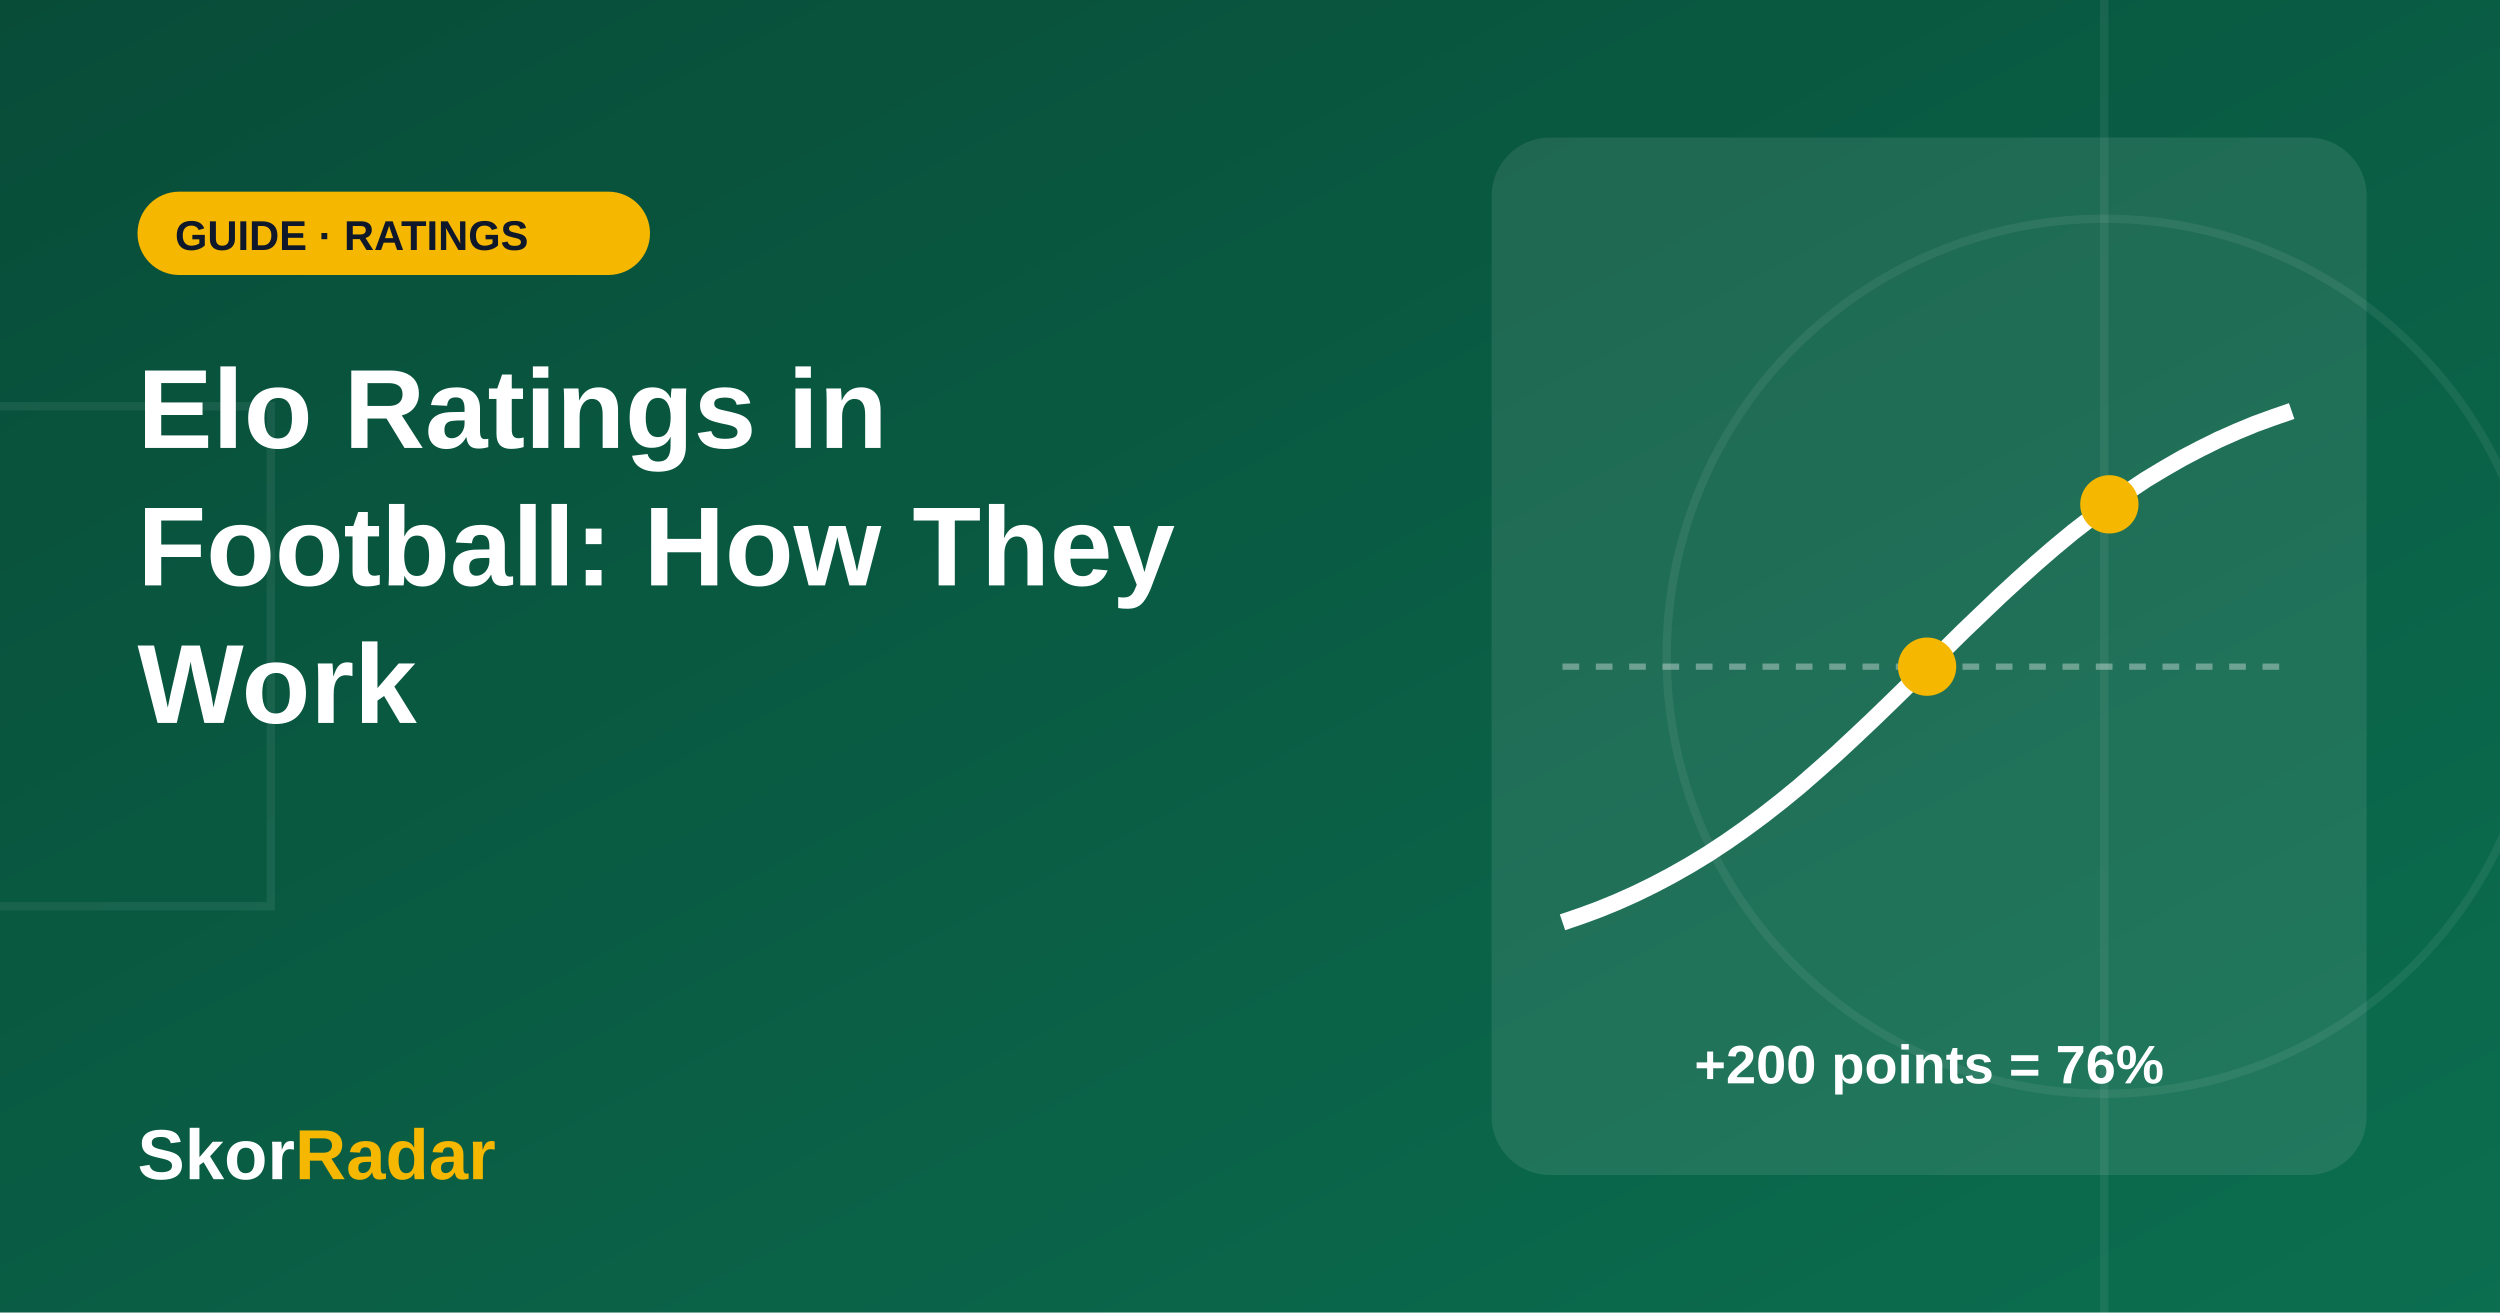
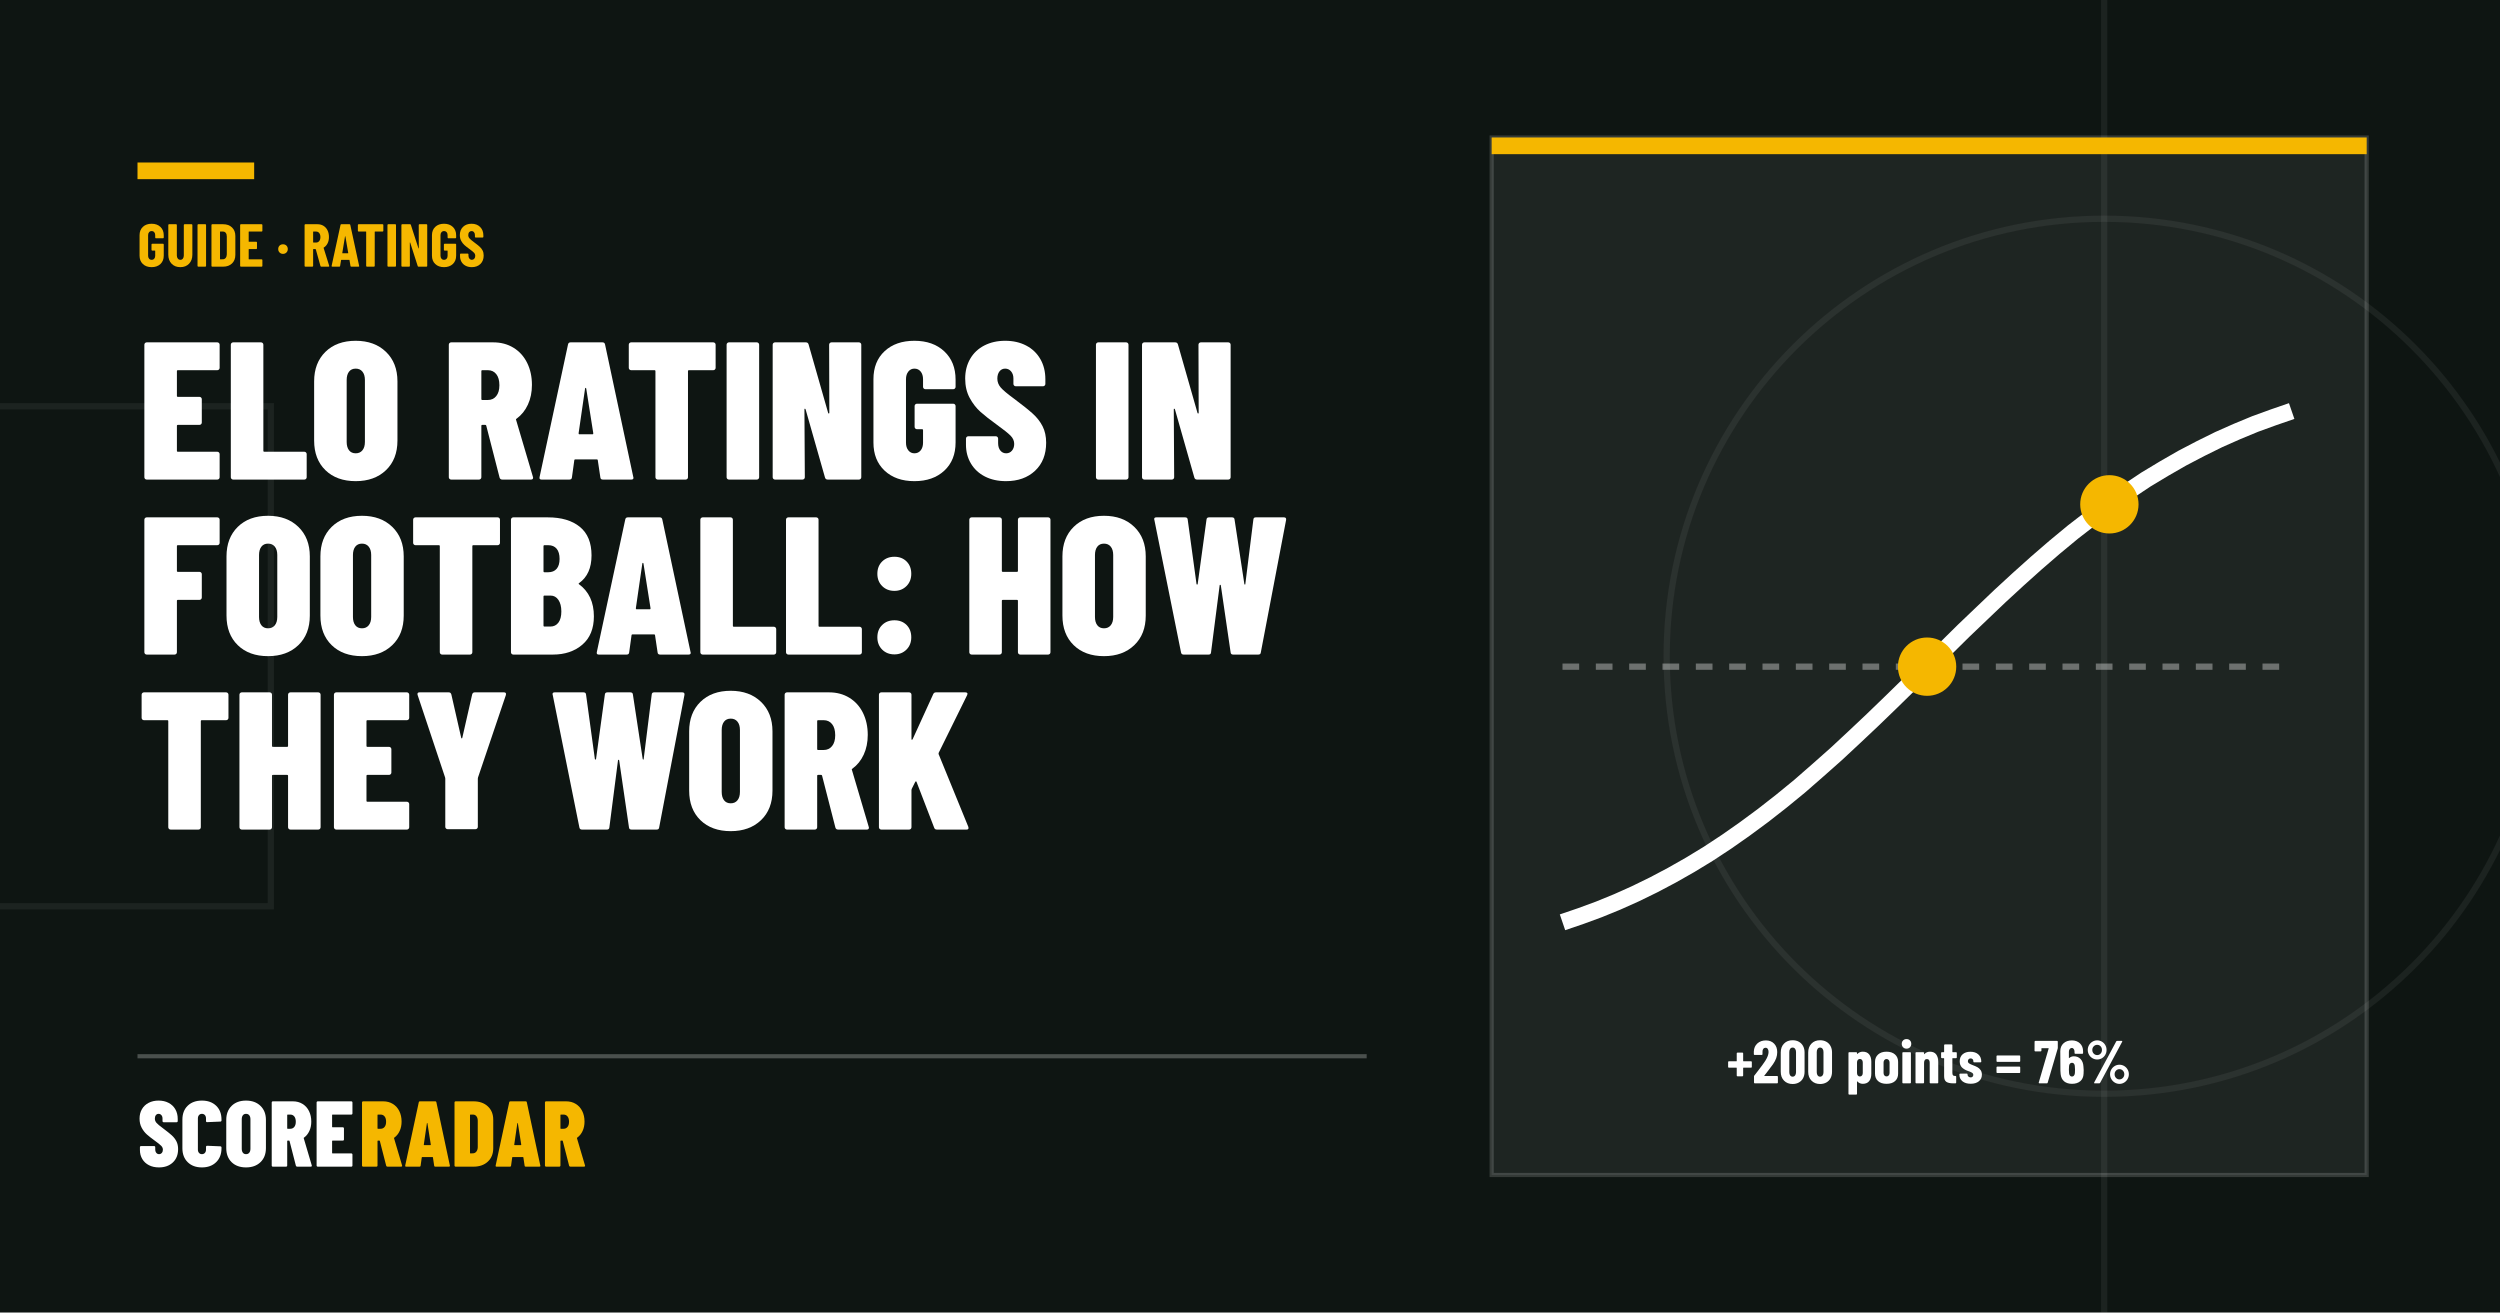
<svg xmlns="http://www.w3.org/2000/svg" viewBox="0 0 1200 630" width="1200" height="630" role="img" aria-label="Elo Ratings in Football: How They Work">
  <defs>
-     <linearGradient id="bg" x1="0" y1="0" x2="1" y2="1">
-       <stop offset="0" stop-color="#084c38" />
-       <stop offset="1" stop-color="#0b6e4f" />
-     </linearGradient>
+     <path id="g0" d="M403-364Q408-364 411.5-360.5Q415-357 415-352L415-352L415-270Q415-265 411.5-261.5Q408-258 403-258L403-258L277-258Q272-258 272-253L272-253L272-128Q272-123 268.5-119.5Q265-116 260-116L260-116L178-116Q173-116 169.5-119.5Q166-123 166-128L166-128L166-253Q166-258 161-258L161-258L36-258Q31-258 27.5-261.5Q24-265 24-270L24-270L24-352Q24-357 27.5-360.5Q31-364 36-364L36-364L161-364Q166-364 166-369L166-369L166-495Q166-500 169.5-503.5Q173-507 178-507L178-507L260-507Q265-507 268.5-503.5Q272-500 272-495L272-495L272-369Q272-364 277-364L277-364L403-364Z" />
+     <path id="g1" d="M197-127Q195-125 196-123Q197-121 200-121L200-121L409-121Q414-121 417.5-117.5Q421-114 421-109L421-109L421-12Q421-7 417.5-3.5Q414 0 409 0L409 0L39 0Q34 0 30.5-3.5Q27-7 27-12L27-12L27-113Q27-122 32-128L32-128Q72-181 88-200L88-200Q176-313 213-371L213-371Q267-457 267-516L267-516Q267-550 253.5-568.5Q240-587 217-587L217-587Q194-587 180-568.5Q166-550 167-521L167-521L167-480Q167-475 163.5-471.5Q160-468 155-468L155-468L36-468Q31-468 27.5-471.5Q24-475 24-480L24-480L24-527Q28-609 83-658.5Q138-708 223-708L223-708Q307-708 358.5-655Q410-602 410-515L410-515Q410-463 393.5-416Q377-369 340-315L340-315Q312-274 244-187L244-187L197-127Z" />
+     <path id="g2" d="M226 11Q138 11 84-44.5Q30-100 30-191L30-191L30-509Q30-600 84-655.5Q138-711 226-711L226-711Q284-711 329-686Q374-661 398.5-615Q423-569 423-509L423-509L423-191Q423-131 398.5-85Q374-39 329-14Q284 11 226 11L226 11ZM226-110Q251-110 266.5-130Q282-150 282-183L282-183L282-517Q282-550 266.5-570Q251-590 226-590L226-590Q201-590 186-570Q171-550 171-517L171-517L171-183Q171-150 186-130Q201-110 226-110L226-110Z" />
+     <path id="g3" d="M278-522Q347-522 382.5-477.5Q418-433 418-355L418-355L418-160Q418-79 382-35.5Q346 8 278 8L278 8Q256 8 232-0.5Q208-9 188-31L188-31Q186-34 184-33Q182-32 182-29L182-29L182 174Q182 179 178.5 182.5Q175 186 170 186L170 186L53 186Q48 186 44.5 182.5Q41 179 41 174L41 174L41-502Q41-507 44.5-510.5Q48-514 53-514L53-514L170-514Q175-514 178.5-510.5Q182-507 182-502L182-502L182-486Q182-484 184-484L184-484Q188-484 192-489L192-489Q226-522 278-522L278-522ZM277-344Q277-370 264-386Q251-402 229-402L229-402Q208-402 195-386Q182-370 182-344L182-344L182-171Q182-145 195-129Q208-113 229-113L229-113Q251-113 264-129Q277-145 277-171L277-171L277-344Z" />
+     <path id="g4" d="M221 8Q132 8 81.5-37Q31-82 31-160L31-160L31-354Q31-430 82-476Q133-522 221-522L221-522Q310-522 361-476Q412-430 412-354L412-354L412-160Q412-82 361.5-37Q311 8 221 8L221 8ZM221-114Q243-114 257-130Q271-146 271-171L271-171L271-344Q271-369 257-385Q243-401 221-401L221-401Q199-401 185.5-385Q172-369 172-344L172-344L172-171Q172-146 185.5-130Q199-114 221-114L221-114Z" />
+     <path id="g5" d="M109-572Q75-572 52.5-594.5Q30-617 30-651L30-651Q30-686 52-708Q74-730 109-730L109-730Q144-730 165.5-708Q187-686 187-651L187-651Q187-617 165-594.5Q143-572 109-572L109-572ZM52 0Q47 0 43.5-3.5Q40-7 40-12L40-12L40-502Q40-507 43.5-510.5Q47-514 52-514L52-514L169-514Q174-514 177.5-510.5Q181-507 181-502L181-502L181-12Q181-7 177.5-3.5Q174 0 169 0L169 0L52 0Z" />
+     <path id="g6" d="M277-522Q345-522 379-477Q413-432 413-351L413-351L413-12Q413-7 409.5-3.5Q406 0 401 0L401 0L284 0Q279 0 275.5-3.5Q272-7 272-12L272-12L272-340Q272-369 260.5-385Q249-401 227-401L227-401Q204-401 191.5-384.5Q179-368 179-338L179-338L179-12Q179-7 175.5-3.5Q172 0 167 0L167 0L50 0Q45 0 41.5-3.5Q38-7 38-12L38-12L38-502Q38-507 41.5-510.5Q45-514 50-514L50-514L167-514Q172-514 175.5-510.5Q179-507 179-502L179-502L179-483Q179-480 181.5-480Q184-480 188-484L188-484Q220-522 277-522L277-522Z" />
+     <path id="g7" d="M272-427Q272-422 268.5-418.5Q265-415 260-415L260-415L204-415Q199-415 199-410L199-410L199-172Q199-143 210-132Q221-121 243-122L243-122L250-122Q255-122 258.5-118.5Q262-115 262-110L262-110L262-12Q262-7 258.5-3.5Q255 0 250 0L250 0L210 0Q137 0 100-24.5Q63-49 63-118L63-118L63-410Q63-415 58-415L58-415L25-415Q20-415 16.5-418.5Q13-422 13-427L13-427L13-502Q13-507 16.5-510.5Q20-514 25-514L25-514L58-514Q63-514 63-519L63-519L63-630Q63-635 66.5-638.5Q70-642 75-642L75-642L187-642Q192-642 195.5-638.5Q199-635 199-630L199-630L199-519Q199-514 204-514L204-514L260-514Q265-514 268.5-510.5Q272-507 272-502L272-502L272-427Z" />
+     <path id="g8" d="M210 7Q125 7 74.5-33.5Q24-74 24-142L24-142L24-149Q24-154 27.5-157.5Q31-161 36-161L36-161L146-161Q151-161 154.5-157.5Q158-154 158-149L158-149L158-146Q158-125 173-111.5Q188-98 210-98L210-98Q230-98 241.5-109.5Q253-121 253-139L253-139Q253-161 234-173.5Q215-186 191.5-194.5Q168-203 159-206L159-206Q104-226 66.5-261.5Q29-297 29-364L29-364Q29-437 77-479Q125-521 205-521L205-521Q288-521 336.5-477Q385-433 385-358L385-358Q385-353 381.5-349.5Q378-346 373-346L373-346L266-346Q261-346 257.5-349.5Q254-353 254-358L254-358L254-366Q254-386 241.5-398.5Q229-411 209-411L209-411Q188-411 176-397.5Q164-384 164-366L164-366Q164-342 184.5-328.5Q205-315 247-299L247-299Q290-283 320.5-266.5Q351-250 373-219.5Q395-189 395-143L395-143Q395-74 344.5-33.5Q294 7 210 7L210 7Z" />
+     <path id="g9" d="M36-354Q31-354 27.5-357.5Q24-361 24-366L24-366L24-448Q24-453 27.5-456.5Q31-460 36-460L36-460L403-460Q408-460 411.5-456.5Q415-453 415-448L415-448L415-366Q415-361 411.5-357.5Q408-354 403-354L403-354L36-354ZM36-170Q31-170 27.5-173.5Q24-177 24-182L24-182L24-264Q24-269 27.5-272.5Q31-276 36-276L36-276L403-276Q408-276 411.5-272.5Q415-269 415-264L415-264L415-182Q415-177 411.5-173.5Q408-170 403-170L403-170L36-170Z" />
+     <path id="g10" d="M93 0Q87 0 84-4Q81-8 83-14L83-14L246-573Q248-579 242-579L242-579L132-579Q127-579 127-574L127-574L127-539Q127-534 123.5-530.5Q120-527 115-527L115-527L25-527Q20-527 16.5-530.5Q13-534 13-539L13-539L14-688Q14-693 17.5-696.5Q21-700 26-700L26-700L385-700Q390-700 393.5-696.5Q397-693 397-688L397-688L397-586Q397-582 395-572L395-572L230-10Q227 0 217 0L217 0L93 0Z" />
+     <path id="g11" d="M413-277Q417-253 417-218L417-218Q417-196 415-158L415-158Q412-79 361-35.5Q310 8 225 8L225 8Q145 8 95.5-32Q46-72 37-151L37-151Q33-172 33-206L33-206L31-529Q31-611 83.5-659.5Q136-708 223-708L223-708Q304-708 355.5-659Q407-610 407-529L407-529L407-499Q407-494 403.5-490.5Q400-487 395-487L395-487L278-487Q273-487 269.5-490.5Q266-494 266-499L266-499L266-521Q266-548 253-566Q240-584 223-584L223-584Q201-584 187-566.5Q173-549 173-521L173-521L173-420Q173-417 175-416.5Q177-416 179-418L179-418Q212-446 254-446L254-446Q324-446 366.5-400Q409-354 413-277L413-277ZM272-169Q274-217 274-228L274-228Q274-255 270-290L270-290Q267-313 255-326Q243-339 224-339L224-339Q204-339 191.5-325.5Q179-312 176-288L176-288Q173-249 173-228L173-228Q173-204 176-166L176-166Q179-140 191.5-126Q204-112 224-112L224-112Q244-112 256.5-127Q269-142 272-169L272-169Z" />
+     <path id="g12" d="M200-393Q158-393 122-414Q86-435 65-471.5Q44-508 44-551L44-551Q44-594 65-630Q86-666 122-687.5Q158-709 200-709L200-709Q242-709 277.5-687.5Q313-666 333.5-630Q354-594 354-551L354-551Q354-508 333.5-471.5Q313-435 277.5-414Q242-393 200-393L200-393ZM158 0Q151 0 149-4Q147-8 150-14L150-14L514-692Q518-700 529-700L529-700L604-700Q611-700 613-696Q615-692 612-686L612-686L248-8Q244 0 233 0L233 0L158 0ZM200-466Q234-466 256.5-491Q279-516 279-551L279-551Q279-586 256-610.5Q233-635 200-635L200-635Q166-635 142.5-610.5Q119-586 119-551L119-551Q119-515 142.5-490.5Q166-466 200-466L200-466ZM567 9Q525 9 489.5-12.5Q454-34 433-70.5Q412-107 412-150L412-150Q412-193 433-229Q454-265 489.5-286Q525-307 567-307L567-307Q609-307 644.5-286Q680-265 701-229Q722-193 722-150L722-150Q722-107 701-70.5Q680-34 644.5-12.5Q609 9 567 9L567 9ZM567-65Q601-65 624-90Q647-115 647-150L647-150Q647-185 623.5-209.5Q600-234 567-234L567-234Q533-234 510-209.5Q487-185 487-150L487-150Q487-114 510-89.5Q533-65 567-65L567-65Z" />
+     <path id="g13" d="M233 8Q143 8 88.5-43.5Q34-95 34-181L34-181L34-519Q34-605 88.5-656.5Q143-708 233-708L233-708Q323-708 378-656Q433-604 433-518L433-518L433-480Q433-475 429.5-471.5Q426-468 421-468L421-468L304-468Q299-468 295.5-471.5Q292-475 292-480L292-480L292-520Q292-550 276-568.5Q260-587 233-587L233-587Q207-587 191-568.5Q175-550 175-520L175-520L175-180Q175-150 191-131.5Q207-113 233-113L233-113Q260-113 276-131.5Q292-150 292-180L292-180L292-260Q292-265 287-265L287-265L243-265Q238-265 234.5-268.5Q231-272 231-277L231-277L231-366Q231-371 234.5-374.5Q238-378 243-378L243-378L421-378Q426-378 429.5-374.5Q433-371 433-366L433-366L433-181Q433-95 378-43.5Q323 8 233 8L233 8Z" />
+     <path id="g14" d="M240 8Q150 8 95.5-48.5Q41-105 41-199L41-199L41-688Q41-693 44.5-696.5Q48-700 53-700L53-700L170-700Q175-700 178.5-696.5Q182-693 182-688L182-688L182-185Q182-153 198-133Q214-113 240-113L240-113Q266-113 281.5-133Q297-153 297-185L297-185L297-688Q297-693 300.5-696.5Q304-700 309-700L309-700L426-700Q431-700 434.5-696.5Q438-693 438-688L438-688L438-199Q438-105 383.5-48.5Q329 8 240 8L240 8Z" />
+     <path id="g15" d="M56 0Q51 0 47.5-3.5Q44-7 44-12L44-12L44-688Q44-693 47.5-696.5Q51-700 56-700L56-700L173-700Q178-700 181.5-696.5Q185-693 185-688L185-688L185-12Q185-7 181.5-3.5Q178 0 173 0L173 0L56 0Z" />
+     <path id="g16" d="M56 0Q51 0 47.5-3.5Q44-7 44-12L44-12L44-688Q44-693 47.5-696.5Q51-700 56-700L56-700L237-700Q328-700 383-647Q438-594 438-506L438-506L438-194Q438-106 383-53Q328 0 237 0L237 0L56 0ZM185-126Q185-121 190-121L190-121L235-122Q262-123 279-145Q296-167 297-203L297-203L297-497Q297-535 280-557Q263-579 234-579L234-579L190-579Q185-579 185-574L185-574L185-126Z" />
+     <path id="g17" d="M411-591Q411-586 407.5-582.5Q404-579 399-579L399-579L190-579Q185-579 185-574L185-574L185-416Q185-411 190-411L190-411L310-411Q315-411 318.5-407.5Q322-404 322-399L322-399L322-302Q322-297 318.5-293.5Q315-290 310-290L310-290L190-290Q185-290 185-285L185-285L185-126Q185-121 190-121L190-121L399-121Q404-121 407.5-117.5Q411-114 411-109L411-109L411-12Q411-7 407.5-3.5Q404 0 399 0L399 0L56 0Q51 0 47.5-3.5Q44-7 44-12L44-12L44-688Q44-693 47.5-696.5Q51-700 56-700L56-700L399-700Q404-700 407.5-696.5Q411-693 411-688L411-688L411-591Z" />
+     <path id="g18" d="M113-211Q79-211 56.5-233.5Q34-256 34-290L34-290Q34-325 56-347Q78-369 113-369L113-369Q148-369 170-347Q192-325 192-290L192-290Q192-256 169.5-233.5Q147-211 113-211L113-211Z" />
+     <path id="g19" d="M320 0Q309 0 306-10L306-10L229-286Q227-290 224-290L224-290L190-290Q185-290 185-285L185-285L185-12Q185-7 181.5-3.5Q178 0 173 0L173 0L56 0Q51 0 47.5-3.5Q44-7 44-12L44-12L44-688Q44-693 47.5-696.5Q51-700 56-700L56-700L258-700Q313-700 356-673.5Q399-647 422.5-599Q446-551 446-489L446-489Q446-430 423.5-385Q401-340 361-315L361-315Q359-314 358-312.5Q357-311 358-309L358-309L450-14L451-10Q451 0 440 0L440 0L320 0ZM190-579Q185-579 185-574L185-574L185-403Q185-398 190-398L190-398L235-398Q266-398 285.5-422.5Q305-447 305-488L305-488Q305-530 285.5-554.5Q266-579 235-579L235-579L190-579Z" />
+     <path id="g20" d="M338 0Q326 0 325-11L325-11L309-107Q309-112 303-112L303-112L176-112Q170-112 170-107L170-107L154-11Q153 0 141 0L141 0L24 0Q11 0 14-13L14-13L161-689Q163-700 174-700L174-700L309-700Q320-700 322-689L322-689L468-13L469-9Q469 0 458 0L458 0L338 0ZM190-226Q190-221 194-221L194-221L284-221Q289-221 288-226L288-226L241-499Q240-502 238-502Q236-502 235-499L235-499L190-226Z" />
+     <path id="g21" d="M432-700Q437-700 440.5-696.5Q444-693 444-688L444-688L444-591Q444-586 440.5-582.5Q437-579 432-579L432-579L307-579Q302-579 302-574L302-574L302-12Q302-7 298.5-3.5Q295 0 290 0L290 0L173 0Q168 0 164.5-3.5Q161-7 161-12L161-12L161-574Q161-579 156-579L156-579L36-579Q31-579 27.5-582.5Q24-586 24-591L24-591L24-688Q24-693 27.5-696.5Q31-700 36-700L36-700L432-700Z" />
+     <path id="g22" d="M330-688Q330-693 333.5-696.5Q337-700 342-700L342-700L458-700Q463-700 466.5-696.5Q470-693 470-688L470-688L470-12Q470-7 466.5-3.5Q463 0 458 0L458 0L326 0Q316 0 313-10L313-10L189-397Q188-400 185.5-399.5Q183-399 183-396L183-396L184-12Q184-7 180.5-3.5Q177 0 172 0L172 0L56 0Q51 0 47.5-3.5Q44-7 44-12L44-12L44-688Q44-693 47.5-696.5Q51-700 56-700L56-700L187-700Q197-700 200-690L200-690L325-303Q326-300 328.5-300.5Q331-301 331-304L331-304L330-688Z" />
+     <path id="g23" d="M224 8Q166 8 122-15Q78-38 54-79.5Q30-121 30-175L30-175L30-204Q30-209 33.5-212.5Q37-216 42-216L42-216L157-216Q162-216 165.5-212.5Q169-209 169-204L169-204L169-182Q169-151 185-132Q201-113 225-113L225-113Q249-113 265-131Q281-149 281-178L281-178Q281-208 261-229.5Q241-251 183-293L183-293Q133-329 102-357Q71-385 49-426Q27-467 27-521L27-521Q27-606 80-657Q133-708 220-708L220-708Q308-708 361.5-655Q415-602 415-516L415-516L415-492Q415-487 411.5-483.5Q408-480 403-480L403-480L288-480Q283-480 279.5-483.5Q276-487 276-492L276-492L276-519Q276-550 260.5-568.5Q245-587 220-587L220-587Q196-587 181-569.5Q166-552 166-521L166-521Q166-491 185-468Q204-445 260-404L260-404Q322-358 353.5-329.5Q385-301 402.5-266.5Q420-232 420-184L420-184Q420-96 366-44Q312 8 224 8L224 8Z" />
+     <path id="g24" d="M419-570Q419-565 415.5-561.5Q412-558 407-558L407-558L206-558Q201-558 201-553L201-553L201-427Q201-422 206-422L206-422L316-422Q321-422 324.5-418.5Q328-415 328-410L328-410L328-291Q328-286 324.5-282.5Q321-279 316-279L316-279L206-279Q201-279 201-274L201-274L201-147Q201-142 206-142L206-142L407-142Q412-142 415.5-138.5Q419-135 419-130L419-130L419-12Q419-7 415.5-3.5Q412 0 407 0L407 0L47 0Q42 0 38.5-3.5Q35-7 35-12L35-12L35-688Q35-693 38.5-696.5Q42-700 47-700L47-700L407-700Q412-700 415.5-696.5Q419-693 419-688L419-688L419-570Z" />
+     <path id="g25" d="M47 0Q42 0 38.5-3.5Q35-7 35-12L35-12L35-688Q35-693 38.5-696.5Q42-700 47-700L47-700L189-700Q194-700 197.5-696.5Q201-693 201-688L201-688L201-147Q201-142 206-142L206-142L410-142Q415-142 418.5-138.5Q422-135 422-130L422-130L422-12Q422-7 418.5-3.5Q415 0 410 0L410 0L47 0Z" />
+     <path id="g26" d="M239 8Q142 8 84.5-48Q27-104 27-199L27-199L27-501Q27-595 84.5-651.5Q142-708 239-708L239-708Q335-708 393.5-651.5Q452-595 452-501L452-501L452-199Q452-104 393.5-48Q335 8 239 8L239 8ZM239-134Q261-134 273.5-149.5Q286-165 286-192L286-192L286-508Q286-535 273.5-550.5Q261-566 239-566L239-566Q217-566 205-550.5Q193-535 193-508L193-508L193-192Q193-165 205-149.5Q217-134 239-134L239-134Z" />
+     <path id="g27" d="M308 0Q297 0 294-10L294-10L226-275Q225-279 221-279L221-279L206-279Q201-279 201-274L201-274L201-12Q201-7 197.5-3.5Q194 0 189 0L189 0L47 0Q42 0 38.5-3.5Q35-7 35-12L35-12L35-688Q35-693 38.5-696.5Q42-700 47-700L47-700L262-700Q320-700 365-672.5Q410-645 434.5-595.5Q459-546 459-483L459-483Q459-427 438.5-382.5Q418-338 381-311L381-311Q379-310 378-308.5Q377-307 378-305L378-305L464-14L465-10Q465 0 454 0L454 0L308 0ZM206-558Q201-558 201-553L201-553L201-411Q201-406 206-406L206-406L234-406Q261-406 277-426Q293-446 293-481L293-481Q293-518 277-538Q261-558 234-558L234-558L206-558Z" />
+     <path id="g28" d="M338 0Q326 0 325-11L325-11L312-98Q312-103 306-103L306-103L198-103Q192-103 192-98L192-98L180-11Q179 0 167 0L167 0L25 0Q12 0 15-13L15-13L160-689Q162-700 173-700L173-700L336-700Q347-700 349-689L349-689L493-13L494-9Q494 0 483 0L483 0L338 0ZM214-236Q214-231 218-231L218-231L285-231Q289-231 289-236L289-236L253-464Q252-468 250-468Q248-468 247-464L247-464L214-236Z" />
+     <path id="g29" d="M452-700Q457-700 460.5-696.5Q464-693 464-688L464-688L464-570Q464-565 460.5-561.5Q457-558 452-558L452-558L328-558Q323-558 323-553L323-553L323-12Q323-7 319.5-3.5Q316 0 311 0L311 0L169 0Q164 0 160.5-3.5Q157-7 157-12L157-12L157-553Q157-558 152-558L152-558L33-558Q28-558 24.5-561.5Q21-565 21-570L21-570L21-688Q21-693 24.5-696.5Q28-700 33-700L33-700L452-700Z" />
+     <path id="g30" d="M47 0Q42 0 38.5-3.5Q35-7 35-12L35-12L35-688Q35-693 38.5-696.5Q42-700 47-700L47-700L189-700Q194-700 197.5-696.5Q201-693 201-688L201-688L201-12Q201-7 197.5-3.5Q194 0 189 0L189 0L47 0Z" />
+     <path id="g31" d="M323-688Q323-693 326.5-696.5Q330-700 335-700L335-700L475-700Q480-700 483.5-696.5Q487-693 487-688L487-688L487-12Q487-7 483.5-3.5Q480 0 475 0L475 0L316 0Q305 0 302-10L302-10L203-358Q202-361 199.5-361.5Q197-362 197-358L197-358L199-12Q199-7 195.5-3.5Q192 0 187 0L187 0L47 0Q42 0 38.5-3.5Q35-7 35-12L35-12L35-688Q35-693 38.5-696.5Q42-700 47-700L47-700L204-700Q215-700 218-690L218-690L318-340Q319-337 321.5-337Q324-337 324-341L324-341L323-688Z" />
+     <path id="g32" d="M236 8Q141 8 84-45.5Q27-99 27-189L27-189L27-512Q27-602 84-655Q141-708 236-708L236-708Q331-708 388.5-654Q446-600 446-510L446-510L446-473Q446-468 442.5-464.5Q439-461 434-461L434-461L292-461Q287-461 283.5-464.5Q280-468 280-473L280-473L280-512Q280-536 268-551Q256-566 236-566L236-566Q217-566 205-551Q193-536 193-512L193-512L193-188Q193-164 205-149Q217-134 236-134L236-134Q256-134 268-149Q280-164 280-188L280-188L280-252Q280-257 275-257L275-257L249-257Q244-257 240.5-260.5Q237-264 237-269L237-269L237-375Q237-380 240.5-383.5Q244-387 249-387L249-387L434-387Q439-387 442.5-383.5Q446-380 446-375L446-375L446-189Q446-99 388.5-45.5Q331 8 236 8L236 8Z" />
+     <path id="g33" d="M230 8Q169 8 123-15.5Q77-39 51.5-81.5Q26-124 26-178L26-178L26-209Q26-214 29.5-217.5Q33-221 38-221L38-221L178-221Q183-221 186.5-217.5Q190-214 190-209L190-209L190-186Q190-162 201.5-148Q213-134 231-134L231-134Q249-134 260.5-147.5Q272-161 272-182L272-182Q272-205 254-223.5Q236-242 182-281L182-281Q132-317 100-345.5Q68-374 45-416.5Q22-459 22-515L22-515Q22-572 47.5-616Q73-660 119.5-684Q166-708 226-708L226-708Q287-708 333.5-683.5Q380-659 405.5-614.5Q431-570 431-512L431-512L431-488Q431-483 427.5-479.5Q424-476 419-476L419-476L280-476Q275-476 271.5-479.5Q268-483 268-488L268-488L268-516Q268-538 256-552Q244-566 226-566L226-566Q208-566 197-552Q186-538 186-515L186-515Q186-490 203-470Q220-450 272-412L272-412Q335-365 367-336Q399-307 417-271.5Q435-236 435-188L435-188Q435-98 378.5-45Q322 8 230 8L230 8Z" />
+     <path id="g34" d="M419-570Q419-565 415.5-561.5Q412-558 407-558L407-558L206-558Q201-558 201-553L201-553L201-427Q201-422 206-422L206-422L316-422Q321-422 324.5-418.5Q328-415 328-410L328-410L328-291Q328-286 324.5-282.5Q321-279 316-279L316-279L206-279Q201-279 201-274L201-274L201-12Q201-7 197.5-3.5Q194 0 189 0L189 0L47 0Q42 0 38.5-3.5Q35-7 35-12L35-12L35-688Q35-693 38.5-696.5Q42-700 47-700L47-700L407-700Q412-700 415.5-696.5Q419-693 419-688L419-688L419-570Z" />
+     <path id="g35" d="M458-195Q458-101 399-50.5Q340 0 249 0L249 0L47 0Q42 0 38.5-3.5Q35-7 35-12L35-12L35-688Q35-693 38.5-696.5Q42-700 47-700L47-700L223-700Q327-700 386.5-651.5Q446-603 446-506L446-506Q446-410 383-365L383-365Q378-362 382-359L382-359Q458-303 458-195L458-195ZM206-558Q201-558 201-553L201-553L201-425Q201-420 206-420L206-420L225-420Q253-420 268-437.5Q283-455 283-488L283-488Q283-522 268-540Q253-558 225-558L225-558L206-558ZM236-143Q262-143 277-163Q292-183 292-220L292-220Q292-257 277-279Q262-301 237-301L237-301L206-301Q201-301 201-296L201-296L201-148Q201-143 206-143L206-143L236-143Z" />
+     <path id="g36" d="M151-325Q113-325 88.5-349.5Q64-374 64-412L64-412Q64-451 88.5-475Q113-499 151-499L151-499Q189-499 213-475Q237-451 237-412L237-412Q237-374 212.5-349.5Q188-325 151-325L151-325ZM151-1Q113-1 88.5-25.5Q64-50 64-88L64-88Q64-127 88.5-151Q113-175 151-175L151-175Q189-175 213-151Q237-127 237-88L237-88Q237-50 212.5-25.5Q188-1 151-1L151-1Z" />
+     <path id="g37" d="M283-688Q283-693 286.5-696.5Q290-700 295-700L295-700L437-700Q442-700 445.5-696.5Q449-693 449-688L449-688L449-12Q449-7 445.5-3.5Q442 0 437 0L437 0L295 0Q290 0 286.5-3.5Q283-7 283-12L283-12L283-274Q283-279 278-279L278-279L206-279Q201-279 201-274L201-274L201-12Q201-7 197.5-3.5Q194 0 189 0L189 0L47 0Q42 0 38.5-3.5Q35-7 35-12L35-12L35-688Q35-693 38.5-696.5Q42-700 47-700L47-700L189-700Q194-700 197.5-696.5Q201-693 201-688L201-688L201-427Q201-422 206-422L206-422L278-422Q283-422 283-427L283-427L283-688Z" />
+     <path id="g38" d="M167 0Q156 0 154-11L154-11L18-687L17-691Q17-700 28-700L28-700L175-700Q187-700 188-689L188-689L233-360Q234-357 236-357Q238-357 239-360L239-360L284-689Q285-700 297-700L297-700L414-700Q426-700 427-689L427-689L477-360Q478-357 480-357Q482-357 482-360L482-360L523-689Q524-700 535-700L535-700L679-700Q692-700 690-687L690-687L561-11Q560 0 548 0L548 0L420 0Q408 0 407-11L407-11L357-353Q356-356 353.5-356Q351-356 351-353L351-353L307-11Q306 0 295 0L295 0L167 0Z" />
+     <path id="g39" d="M174-2Q169-2 165.5-5.5Q162-9 162-14L162-14L162-260L161-266L21-686Q20-688 20-691L20-691Q20-700 30-700L30-700L180-700Q190-700 193-689L193-689L243-469Q244-465 246-465Q248-465 249-469L249-469L299-689Q302-700 312-700L312-700L462-700Q468-700 470.5-696.5Q473-693 471-686L471-686L329-266L328-260L328-14Q328-9 324.5-5.5Q321-2 316-2L316-2L174-2Z" />
+     <path id="g40" d="M47 0Q42 0 38.5-3.5Q35-7 35-12L35-12L35-688Q35-693 38.5-696.5Q42-700 47-700L47-700L189-700Q194-700 197.5-696.5Q201-693 201-688L201-688L201-462Q201-458 203-458Q205-458 207-461L207-461L312-691Q316-700 326-700L326-700L476-700Q483-700 485.5-696.5Q488-693 485-686L485-686L340-392Q339-388 339-386L339-386L491-14Q492-12 492-8L492-8Q492 0 482 0L482 0L331 0Q320 0 317-9L317-9L227-243Q226-246 224-246Q222-246 220-243L220-243L202-207Q201-205 201-201L201-201L201-12Q201-7 197.5-3.5Q194 0 189 0L189 0L47 0Z" />
+     <path id="g41" d="M236 8Q141 8 84-48Q27-104 27-197L27-197L27-504Q27-598 84-653Q141-708 236-708L236-708Q331-708 388.5-653Q446-598 446-504L446-504L446-495Q446-490 442.5-486.5Q439-483 434-483L434-483L292-477Q280-477 280-489L280-489L280-516Q280-539 268-552.5Q256-566 236-566L236-566Q217-566 205-552.5Q193-539 193-516L193-516L193-183Q193-161 205-147.5Q217-134 236-134L236-134Q256-134 268-147.5Q280-161 280-183L280-183L280-212Q280-217 283.5-220.5Q287-224 292-224L292-224L434-218Q439-218 442.5-214.5Q446-211 446-206L446-206L446-197Q446-104 388.5-48Q331 8 236 8L236 8Z" />
+     <path id="g42" d="M47 0Q42 0 38.5-3.5Q35-7 35-12L35-12L35-688Q35-693 38.5-696.5Q42-700 47-700L47-700L238-700Q334-700 392-646Q450-592 450-503L450-503L450-197Q450-108 392-54Q334 0 238 0L238 0L47 0ZM201-147Q201-142 206-142L206-142L234-143Q255-144 269-161.5Q283-179 284-208L284-208L284-492Q284-522 270-540Q256-558 233-558L233-558L206-558Q201-558 201-553L201-553L201-147Z" />
  </defs>
-   <rect width="1200" height="630" fill="url(#bg)" />
-   <g fill="none" stroke="#fff" stroke-opacity="0.07" stroke-width="4">
+   <rect width="1200" height="630" fill="#0e1512" />
+   <g fill="none" stroke="#fff" stroke-opacity="0.06" stroke-width="3">
    <circle cx="1010" cy="315" r="210" />
    <line x1="1010" y1="0" x2="1010" y2="630" />
    <rect x="-40" y="195" width="170" height="240" />
  </g>
-   <rect x="66" y="92" width="246" height="40" rx="20" fill="#f5b700" />
-   <text x="84" y="120" font-family="Arial, Helvetica, sans-serif" font-size="20" font-weight="700" fill="#0f172a" text-anchor="start">GUIDE · RATINGS</text>
-   <text x="66" y="215" font-family="Arial, Helvetica, sans-serif" font-size="54" font-weight="700" fill="#fff" text-anchor="start">Elo Ratings in</text>
-   <text x="66" y="281" font-family="Arial, Helvetica, sans-serif" font-size="54" font-weight="700" fill="#fff" text-anchor="start">Football: How They</text>
-   <text x="66" y="347" font-family="Arial, Helvetica, sans-serif" font-size="54" font-weight="700" fill="#fff" text-anchor="start">Work</text>
-   <text x="66" y="566" font-family="Arial, Helvetica, sans-serif" font-size="34" font-weight="700" fill="#fff">Skor<tspan fill="#f5b700">Radar</tspan>
-   </text>
-   <rect x="716" y="66" width="420" height="498" rx="28" fill="#fff" fill-opacity="0.09" />
+   <rect x="66" y="78" width="56" height="8" fill="#f5b700" />
+   <g fill="#f5b700" transform="translate(66 128) scale(0.0291)">
+     <use href="#g13" x="0" />
+     <use href="#g14" x="467" />
+     <use href="#g15" x="946" />
+     <use href="#g16" x="1176" />
+     <use href="#g17" x="1649" />
+     <use href="#g18" x="2287" />
+     <use href="#g19" x="2712" />
+     <use href="#g20" x="3188" />
+     <use href="#g21" x="3611" />
+     <use href="#g15" x="4079" />
+     <use href="#g22" x="4309" />
+     <use href="#g13" x="4823" />
+     <use href="#g23" x="5290" />
+   </g>
+   <g fill="#fff" transform="translate(66 230.2) scale(0.0941)">
+     <use href="#g24" x="0" />
+     <use href="#g25" x="441" />
+     <use href="#g26" x="874" />
+     <use href="#g27" x="1553" />
+     <use href="#g28" x="2036" />
+     <use href="#g29" x="2485" />
+     <use href="#g30" x="2970" />
+     <use href="#g31" x="3205" />
+     <use href="#g32" x="3727" />
+     <use href="#g33" x="4200" />
+     <use href="#g30" x="4854" />
+     <use href="#g31" x="5089" />
+   </g>
+   <g fill="#fff" transform="translate(66 314.2) scale(0.0941)">
+     <use href="#g34" x="0" />
+     <use href="#g26" x="427" />
+     <use href="#g26" x="906" />
+     <use href="#g29" x="1385" />
+     <use href="#g35" x="1870" />
+     <use href="#g28" x="2328" />
+     <use href="#g25" x="2836" />
+     <use href="#g25" x="3273" />
+     <use href="#g36" x="3710" />
+     <use href="#g37" x="4208" />
+     <use href="#g26" x="4691" />
+     <use href="#g38" x="5169" />
+   </g>
+   <g fill="#fff" transform="translate(66 398.2) scale(0.0941)">
+     <use href="#g29" x="0" />
+     <use href="#g37" x="485" />
+     <use href="#g24" x="967" />
+     <use href="#g39" x="1408" />
+     <use href="#g38" x="2100" />
+     <use href="#g26" x="2787" />
+     <use href="#g27" x="3266" />
+     <use href="#g40" x="3747" />
+   </g>
+   <rect x="66" y="506" width="590" height="2" fill="#fff" fill-opacity="0.25" />
+   <g fill="#fff" transform="translate(66 560) scale(0.0448)">
+     <use href="#g33" x="0" />
+     <use href="#g41" x="454" />
+     <use href="#g26" x="924" />
+     <use href="#g27" x="1403" />
+     <use href="#g24" x="1884" />
+   </g>
+   <g fill="#f5b700" transform="translate(172.2 560) scale(0.0448)">
+     <use href="#g27" x="0" />
+     <use href="#g28" x="483" />
+     <use href="#g42" x="991" />
+     <use href="#g28" x="1452" />
+     <use href="#g27" x="1960" />
+   </g>
+   <rect x="716" y="66" width="420" height="498" fill="#fff" fill-opacity="0.07" stroke="#fff" stroke-opacity="0.16" stroke-width="2" />
+   <rect x="716" y="66" width="420" height="8" fill="#f5b700" />
  <line x1="750" x2="1100" y1="320" y2="320" stroke="#fff" stroke-opacity="0.35" stroke-width="3" stroke-dasharray="8 8" />
  <polyline points="750,442.7 758.8,439.7 767.5,436.5 776.3,432.9 785,429 793.8,424.7 802.5,420.1 811.3,415.1 820,409.8 828.8,404 837.5,397.9 846.3,391.4 855,384.6 863.8,377.4 872.5,369.8 881.3,362 890,353.9 898.8,345.6 907.5,337.2 916.3,328.6 925,320 933.8,311.4 942.5,302.8 951.3,294.4 960,286.1 968.8,278 977.5,270.2 986.3,262.6 995,255.4 1003.8,248.6 1012.5,242.1 1021.3,236 1030,230.2 1038.8,224.9 1047.5,219.9 1056.3,215.3 1065,211 1073.8,207.1 1082.5,203.5 1091.3,200.3 1100,197.3" fill="none" stroke="#fff" stroke-width="8" stroke-linejoin="round" />
  <circle cx="925" cy="320" r="14" fill="#f5b700" />
  <circle cx="1012.5" cy="242.076" r="14" fill="#f5b700" />
-   <text x="926" y="520" font-family="Arial, Helvetica, sans-serif" font-size="26" font-weight="700" fill="#fff" text-anchor="middle">+200 points = 76%</text>
+   <g fill="#fff" transform="translate(828.8 520) scale(0.0291)">
+     <use href="#g0" x="0" />
+     <use href="#g1" x="424" />
+     <use href="#g2" x="862" />
+     <use href="#g2" x="1315" />
+     <use href="#g3" x="1968" />
+     <use href="#g4" x="2416" />
+     <use href="#g5" x="2858" />
+     <use href="#g6" x="3077" />
+     <use href="#g7" x="3524" />
+     <use href="#g8" x="3815" />
+     <use href="#g9" x="4427" />
+     <use href="#g10" x="5065" />
+     <use href="#g11" x="5472" />
+     <use href="#g12" x="5912" />
+   </g>
</svg>
